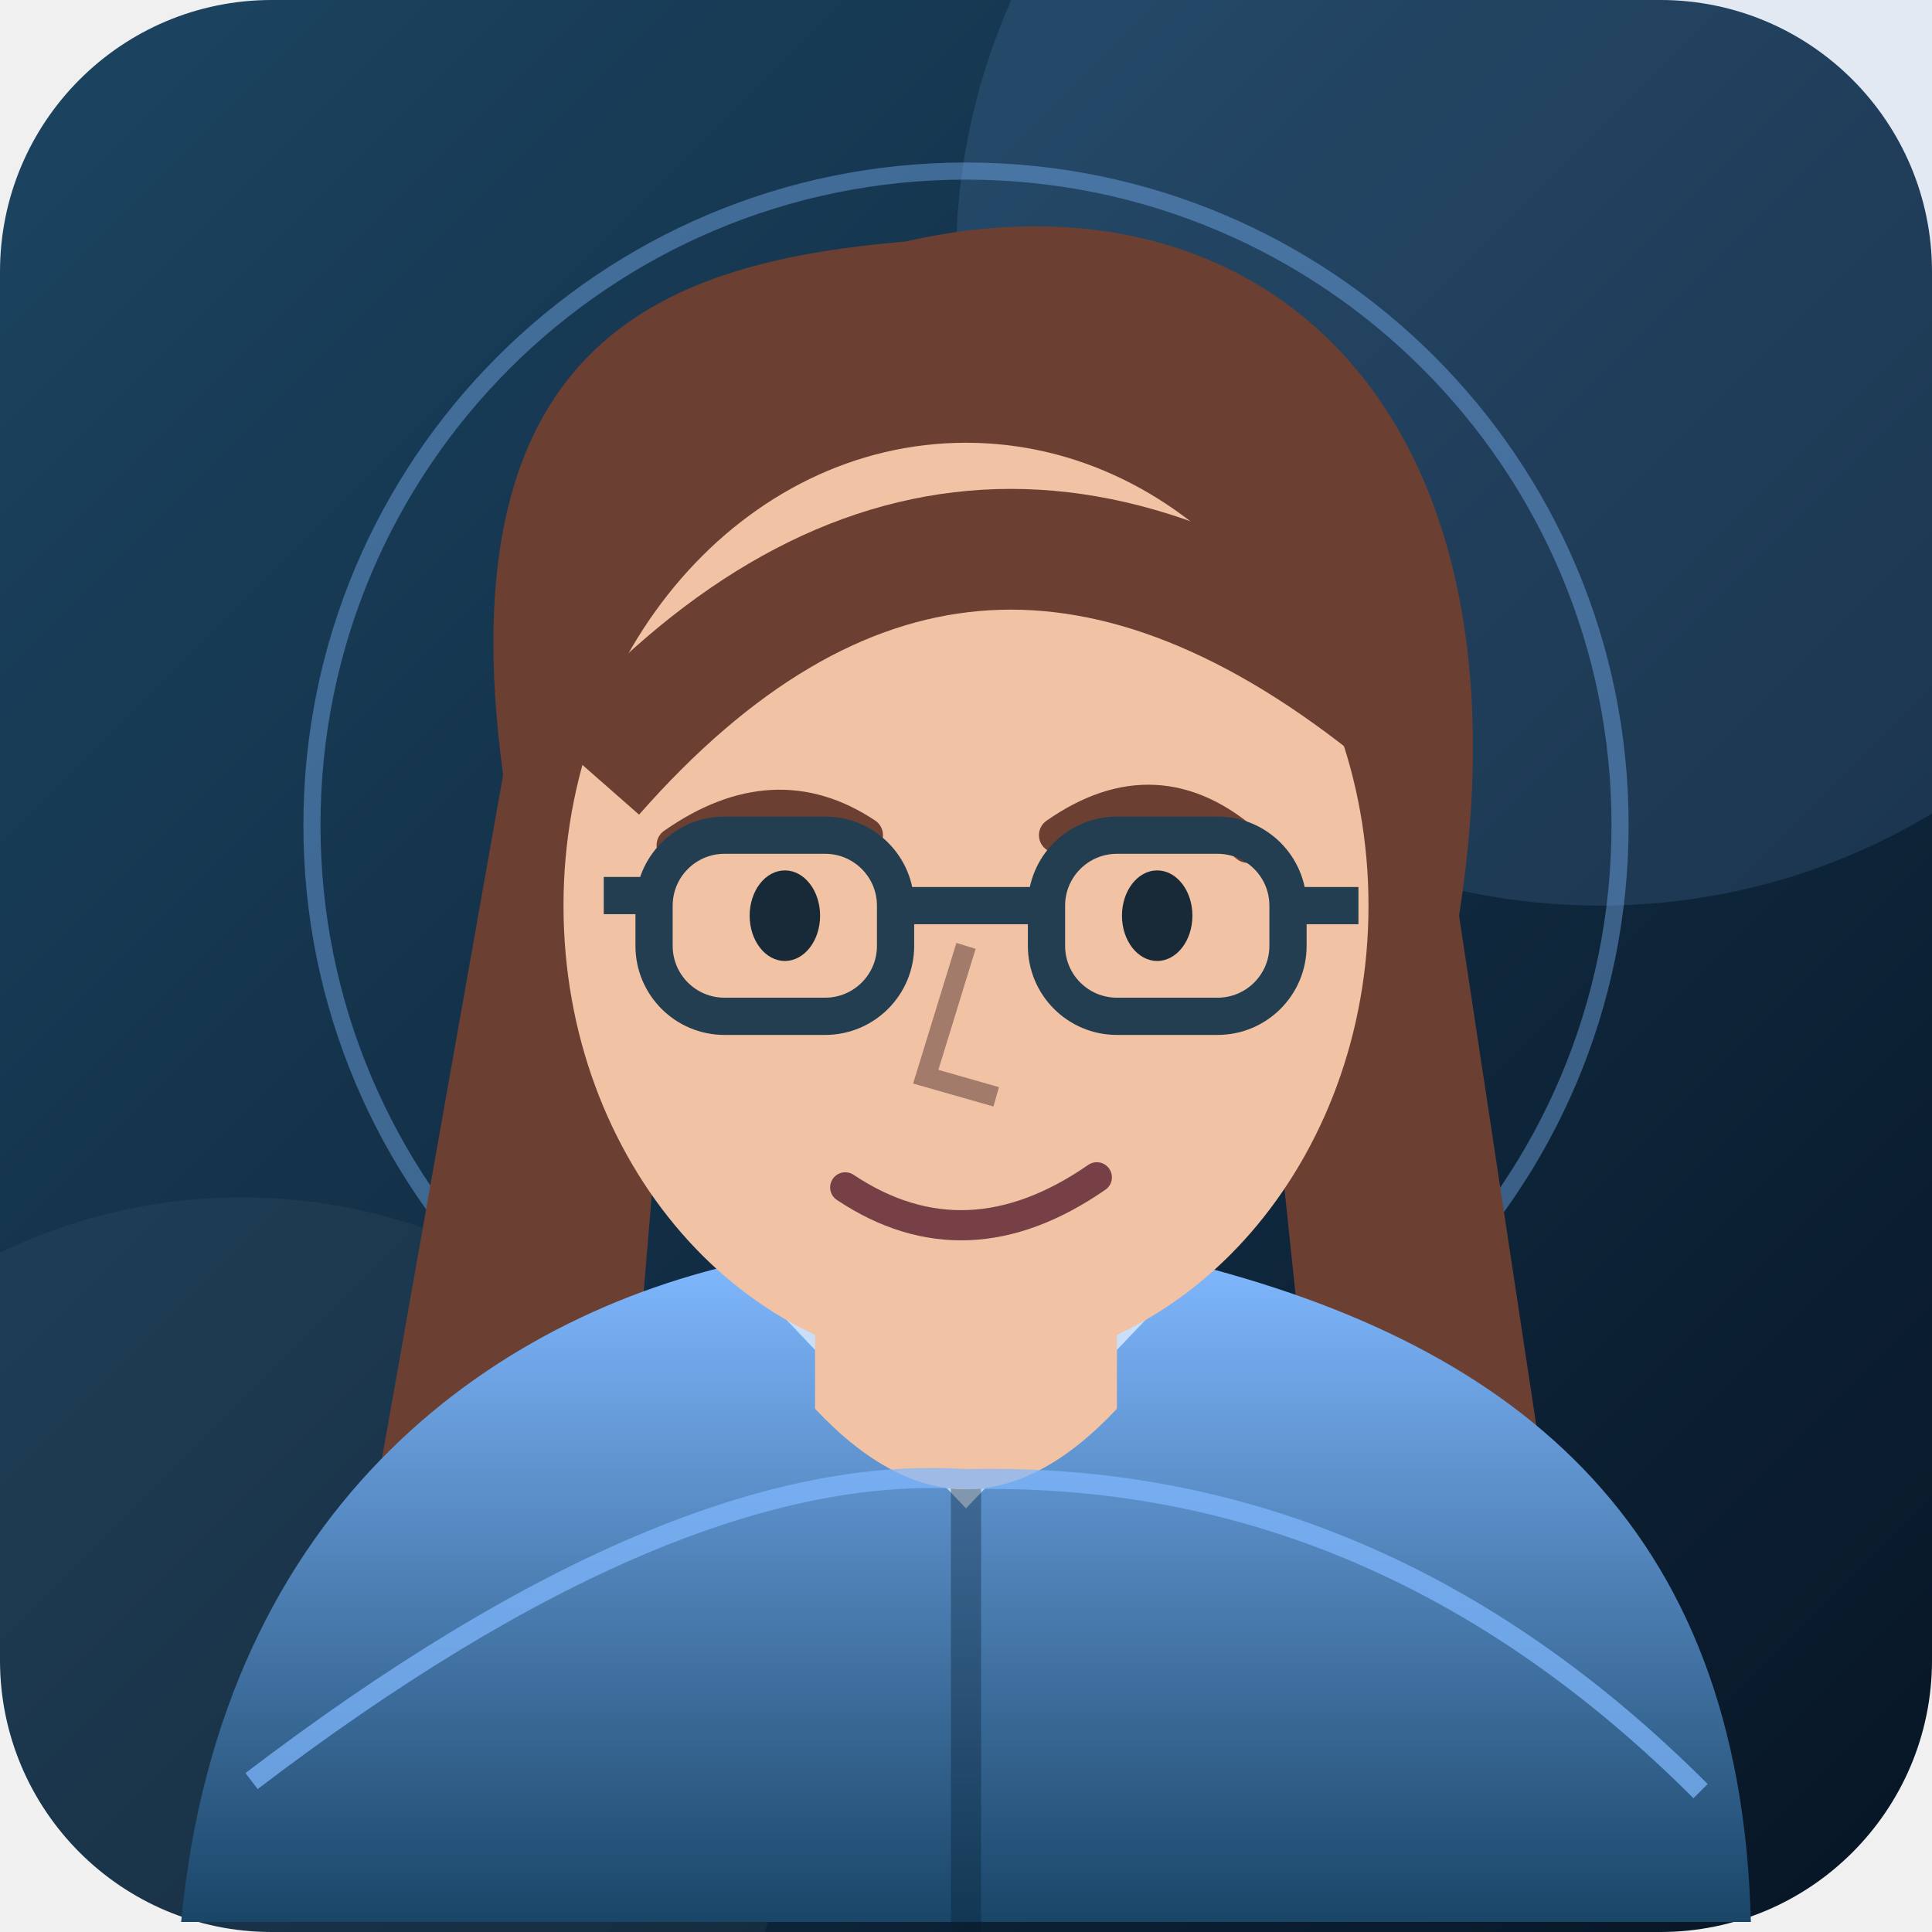
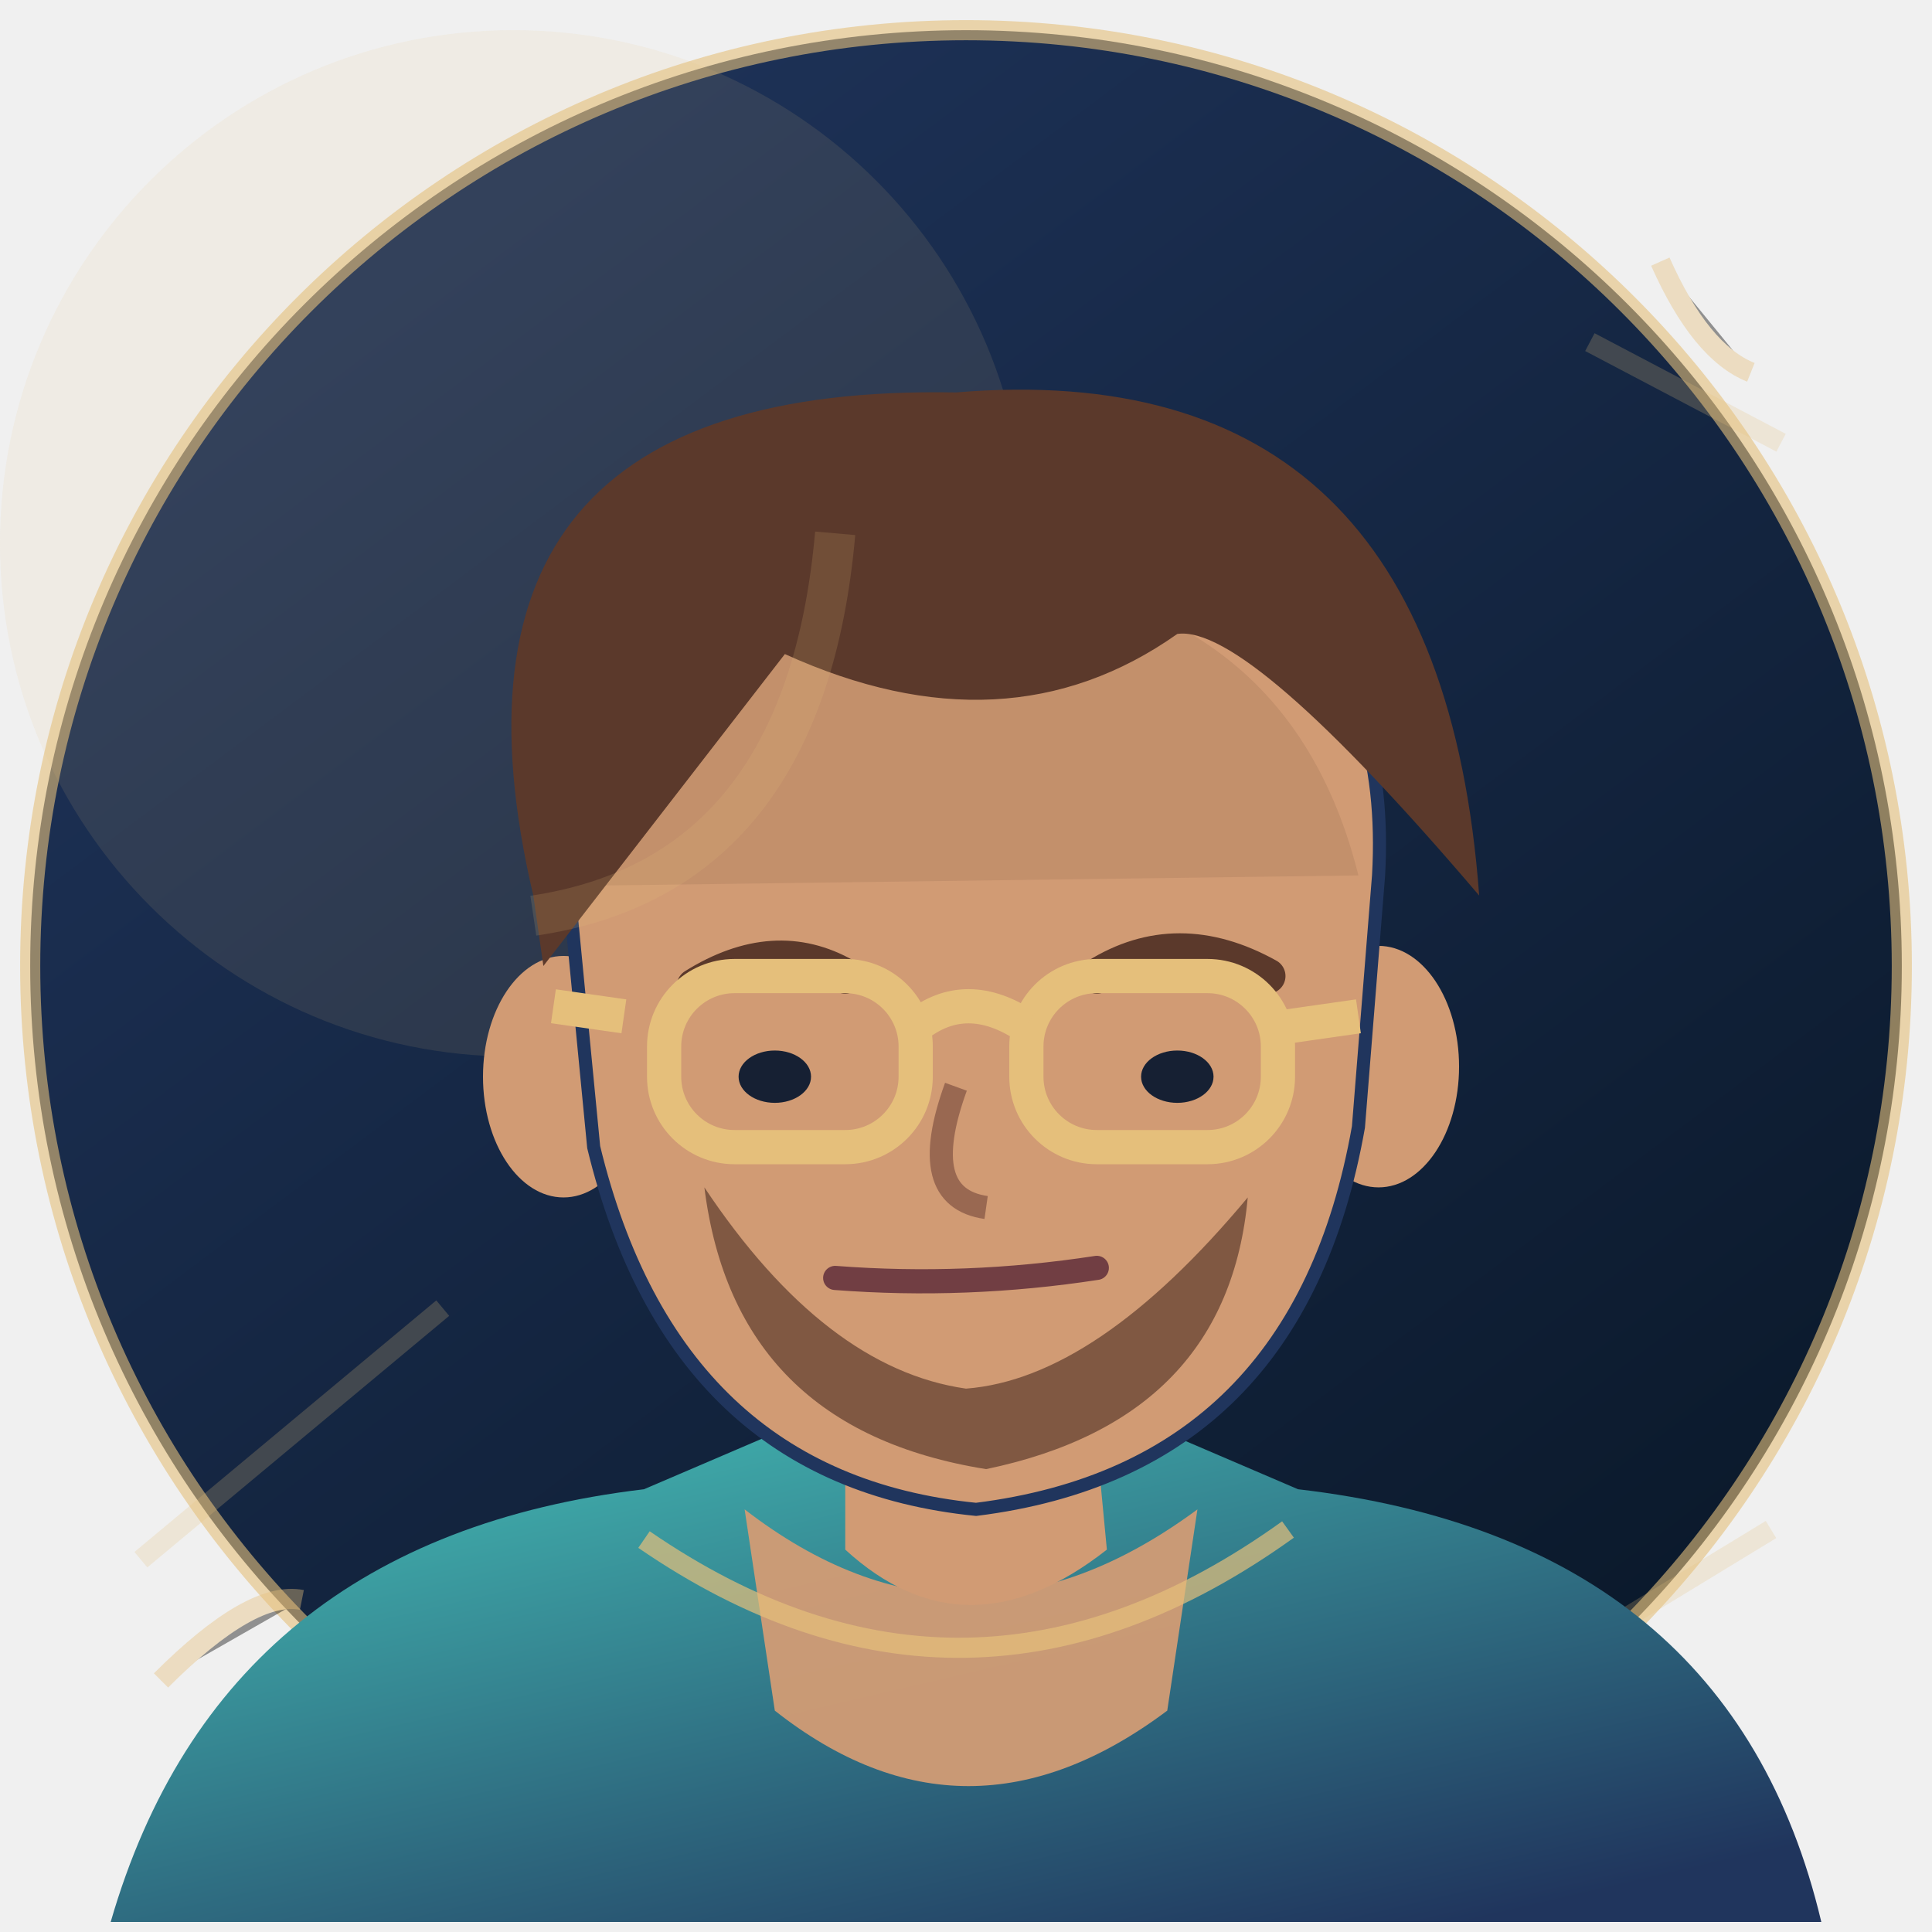
- <svg xmlns="http://www.w3.org/2000/svg" viewBox="0 0 192 192" role="img" aria-label="Portrait avatar Cosmo M">
+ <svg xmlns="http://www.w3.org/2000/svg" viewBox="0 0 192 192" role="img" aria-labelledby="title">
  <defs>
-     <linearGradient id="bg" x2="1" y2="1">
-       <stop stop-color="#1c4562" />
-       <stop offset="1" stop-color="#071525" />
+     <linearGradient id="bg" x1=".1" y1="0" x2=".85" y2="1">
+       <stop stop-color="#20355d" />
+       <stop offset="1" stop-color="#091727" />
    </linearGradient>
-     <linearGradient id="coat" x2="0" y2="1">
-       <stop stop-color="#80b8ff" />
-       <stop offset="1" stop-color="#194567" />
+     <linearGradient id="jacket" x1="0" y1="0" x2=".8" y2="1">
+       <stop stop-color="#45c1b8" />
+       <stop offset="1" stop-color="#20355d" />
    </linearGradient>
  </defs>
-   <rect width="192" height="192" rx="27" fill="url(#bg)" />
-   <circle cx="159" cy="26" r="64" fill="#80b8ff" opacity=".13" />
-   <circle cx="24" cy="174" r="55" fill="#fff" opacity=".04" />
-   <circle cx="96" cy="82" r="65" fill="none" stroke="#80b8ff" stroke-width="1.7" opacity=".4" />
-   <path d="M50 77C44 33 67 26 90 24C125 16 153 40 145 91L155 157 131 150 125 93 67 92 62 152 36 156Z" fill="#6b4033" />
-   <path d="M18 191C22 149 50 130 76 125L95 144 116 125C150 133 173 151 174 191Z" fill="url(#coat)" />
-   <path d="M76 126l20 21 20-21" fill="none" stroke="#f1f8ff" stroke-width="4" opacity=".68" />
-   <path d="M96 147v45" stroke="#071e30" stroke-width="3" opacity=".34" />
-   <path d="M81 124v16q15 16 30 0v-16" fill="#f1c2a3" />
-   <ellipse cx="96" cy="90" rx="40" ry="46" fill="#f1c2a3" />
-   <path d="M59 77Q95 36 138 70" stroke="#6b4033" stroke-width="12" fill="none" />
-   <path d="M67 84q10-7 19-1m19 0q10-7 19 1" stroke="#6b4033" stroke-width="3.5" stroke-linecap="round" fill="none" />
-   <ellipse cx="78" cy="91" rx="3.5" ry="4.5" fill="#182a37" />
-   <ellipse cx="115" cy="91" rx="3.5" ry="4.5" fill="#182a37" />
-   <path d="M96 94l-4 13 7 2" stroke="#6f4b45" stroke-width="2" opacity=".6" fill="none" />
-   <path d="M84 118q12 8 25-1" stroke="#773f46" stroke-width="3" stroke-linecap="round" fill="none" />
-   <g fill="none" stroke="#233e50" stroke-width="3.7">
-     <rect x="65" y="83" width="24" height="18" rx="7" />
-     <rect x="104" y="83" width="24" height="18" rx="7" />
-     <path d="M89 90h15M60 89h5M128 90h7" />
+   <circle cx="96" cy="96" r="93" fill="url(#bg)" stroke="#e5bf7b" stroke-opacity=".6" stroke-width="2" />
+   <circle cx="51" cy="54" r="51" fill="#e5bf7b" opacity=".11" />
+   <path d="M14 155L44 130M158 34L177 44M153 166L176 152" stroke="#e5bf7b" stroke-opacity=".22" stroke-width="2" fill="none" />
+   <path d="M11 191Q22 153 64 148L78 142Q97 154 115 142L129 148Q172 153 181 191Z" fill="url(#jacket)" />
+   <path d="M74 150Q96 167 119 150L116 170Q96 185 77 170Z" fill="#d19b74" opacity=".95" />
+   <path d="M84 133L84 154Q96 165 110 154L108 133" fill="#d19b74" />
+   <ellipse cx="56" cy="107" rx="8" ry="12" fill="#d19b74" />
+   <ellipse cx="137" cy="106" rx="8" ry="12" fill="#d19b74" />
+   <path d="M56 83Q57 51 97 47Q139 52 137 87L135 112Q129 146 97 150Q67 147 59 114Z" fill="#d19b74" stroke="#20355d" stroke-width="1.3" />
+   <path d="M60 88Q63 60 97 57Q128 59 135 87" fill="#5b392b" opacity=".12" />
+   <path d="M53 89Q41 38 95 39Q143 35 147 89Q124 62 117 63Q100 75 78 65L54 96Z" fill="#5b392b" />
+   <path d="M53 91Q80 87 83 53" fill="none" stroke="#e5bf7b" stroke-width="4" opacity=".16" />
+   <path d="M69 98Q77 93 84 97M109 97Q117 92 126 97" stroke="#5b392b" stroke-width="3.5" fill="none" stroke-linecap="round" />
+   <ellipse cx="77" cy="107" rx="3.6" ry="2.6" fill="#162033" />
+   <ellipse cx="117" cy="107" rx="3.6" ry="2.6" fill="#162033" />
+   <path d="M95 108Q91 119 98 120" stroke="#6c3f35" stroke-opacity=".55" stroke-width="2.3" fill="none" />
+   <path d="M70 118Q73 142 98 146Q122 141 124 119Q109 137 96 138Q82 136 70 118Z" fill="#5b392b" opacity=".68" />
+   <path d="M83 127Q96 128 109 126" fill="none" stroke="#713e43" stroke-width="2.4" stroke-linecap="round" />
+   <path d="M64 153Q96 175 128 152" stroke="#e5bf7b" stroke-width="2" opacity=".7" fill="none" />
+   <g fill="none" stroke="#e5bf7b" stroke-width="3.4">
+     <rect x="66" y="97" width="25" height="17" rx="7" />
+     <rect x="102" y="97" width="25" height="17" rx="7" />
+     <path d="M91 102Q96 98 102 102M62 101L55 100M128 102L135 101" />
  </g>
-   <path d="M25 177Q67 145 96 147Q137 146 169 178" stroke="#80b8ff" stroke-width="2" fill="none" opacity=".72" />
+   <path d="M16 167Q25 158 30 159M165 26Q169 35 174 37" stroke="#e5bf7b" stroke-width="2" opacity=".4" />
</svg>
